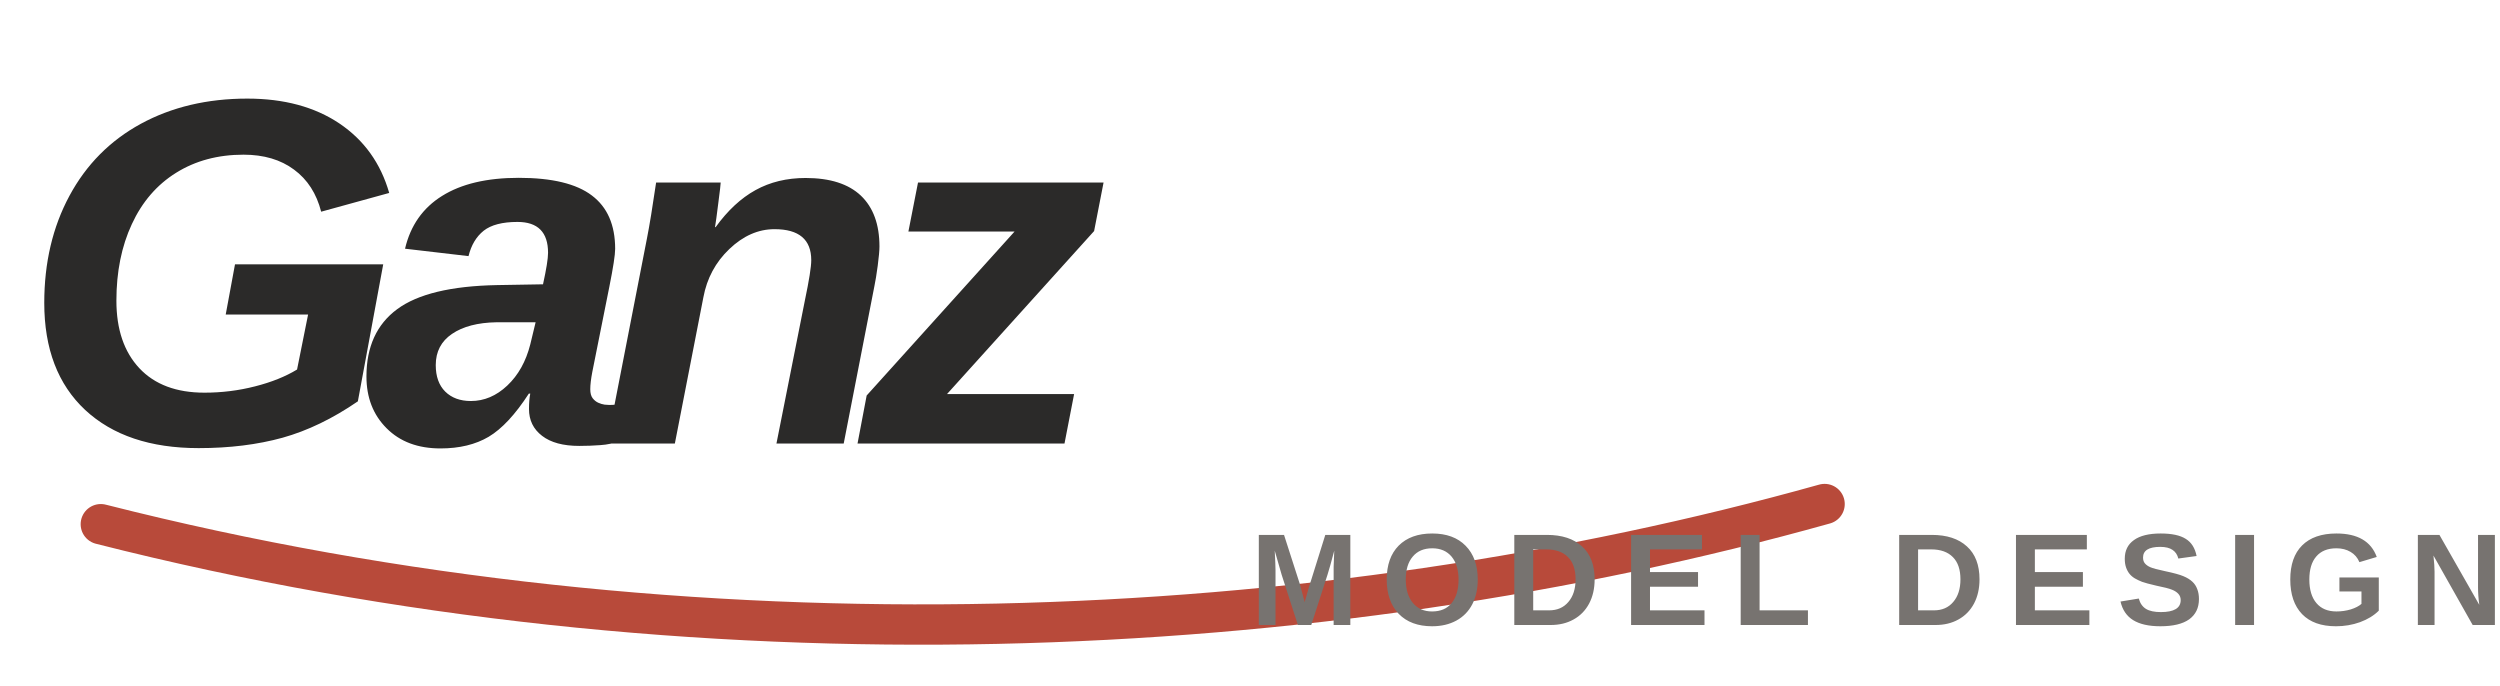
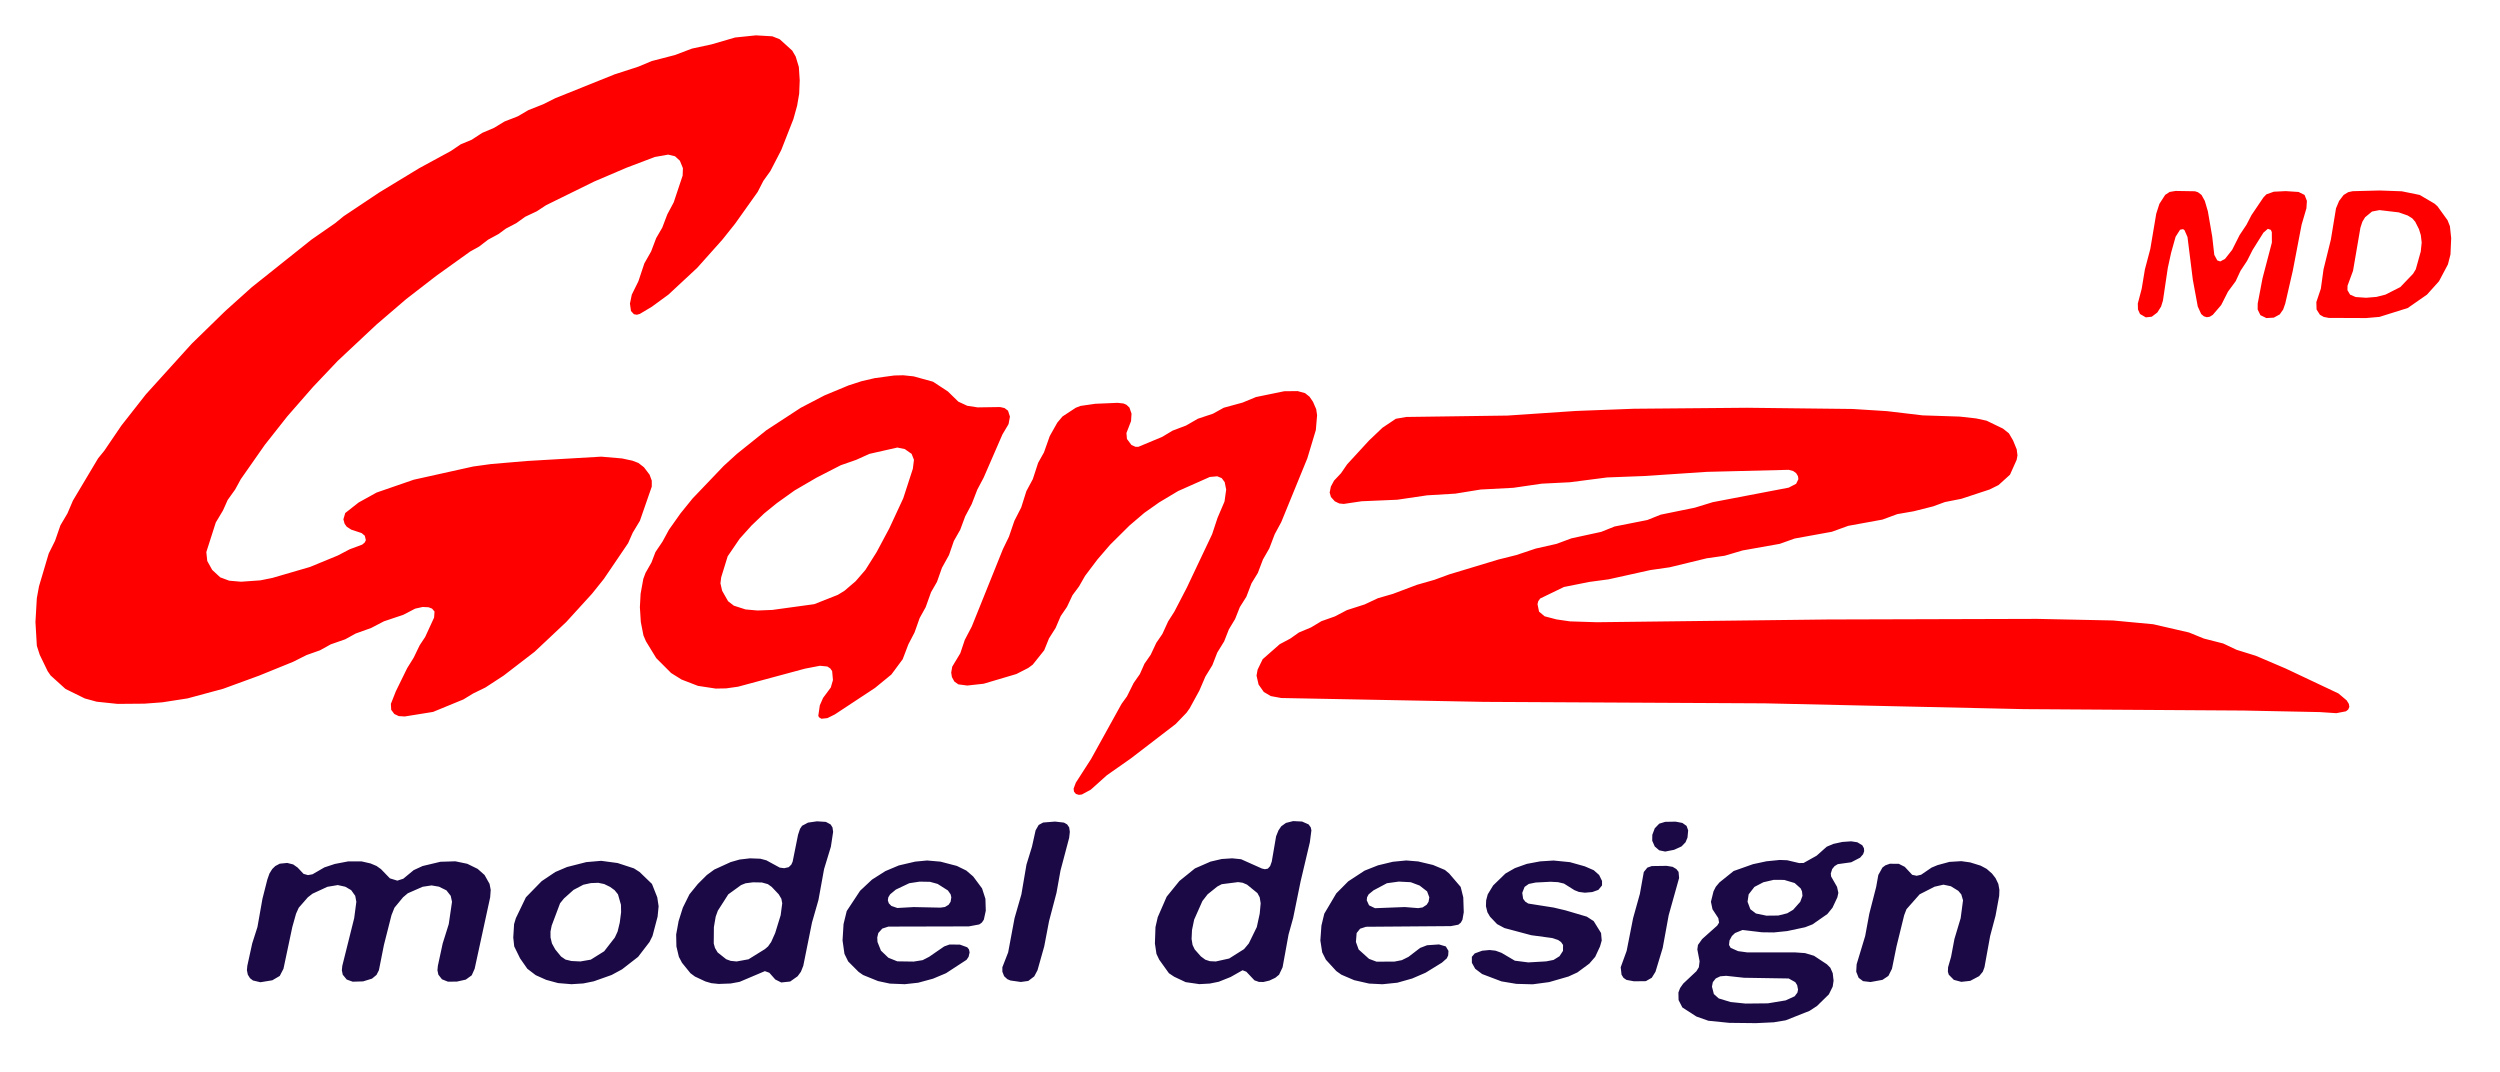
- <svg xmlns="http://www.w3.org/2000/svg" viewBox="0 0 248 68" role="img" aria-labelledby="title desc">
-   <g transform="translate(2 1)">
-     <text x="0" y="43" fill="#2b2a29" font-family="Arial Black, Arial, Helvetica, sans-serif" font-size="49" font-style="italic" font-weight="900" letter-spacing="-4">Ganz</text>
-     <path d="M8 51 C67 66 129 63 179 49" fill="none" stroke="#b84a3a" stroke-width="4" stroke-linecap="round" />
-     <text x="122" y="61" fill="#777370" font-family="Arial, Helvetica, sans-serif" font-size="13" font-weight="700" letter-spacing="2.2">MODEL DESIGN</text>
-   </g>
+ <svg xmlns="http://www.w3.org/2000/svg" viewBox="0 0 210 90" width="210" height="90" role="img" aria-labelledby="ganz-logo-title ganz-logo-desc" shape-rendering="geometricPrecision">
+   <path fill="#ff0000" fill-rule="evenodd" d="M4.250,56.738L4.001,56.375L3.336,55.000L3.095,54.250L2.978,52.250L3.093,50.250L3.276,49.250L4.091,46.500L4.625,45.427L5.076,44.125L5.666,43.125L6.125,42.051L8.241,38.500L8.750,37.876L10.195,35.750L12.250,33.130L16.101,28.875L18.924,26.125L21.151,24.125L26.167,20.125L28.148,18.750L28.875,18.157L31.875,16.156L35.220,14.125L37.875,12.682L38.697,12.125L39.625,11.738L40.500,11.165L41.500,10.741L42.375,10.208L43.500,9.769L44.383,9.250L45.625,8.759L46.642,8.250L51.625,6.247L53.625,5.598L54.754,5.125L56.689,4.625L58.125,4.082L59.750,3.732L61.750,3.150L63.500,2.970L64.875,3.050L65.500,3.300L66.547,4.250L66.838,4.750L67.103,5.625L67.176,6.750L67.131,7.875L66.959,8.875L66.647,10.000L65.625,12.604L64.708,14.375L64.125,15.188L63.643,16.125L61.750,18.788L60.685,20.125L58.565,22.500L56.145,24.750L54.750,25.769L53.750,26.366L53.500,26.438L53.250,26.395L53.003,26.125L52.915,25.500L53.071,24.750L53.626,23.625L54.125,22.125L54.693,21.125L55.119,20.000L55.628,19.125L56.057,18.000L56.591,17.000L57.342,14.750L57.365,14.125L57.109,13.500L56.699,13.125L56.125,12.988L55.000,13.187L52.625,14.090L49.910,15.250L45.875,17.234L45.089,17.750L44.125,18.204L43.375,18.742L42.500,19.200L41.875,19.659L41.000,20.133L40.250,20.709L39.499,21.125L36.625,23.186L34.119,25.125L31.625,27.263L28.375,30.308L26.296,32.500L24.125,34.984L22.239,37.375L20.228,40.250L19.749,41.125L19.125,41.996L18.732,42.875L18.125,43.893L17.331,46.375L17.410,47.125L17.827,47.875L18.500,48.497L19.250,48.777L20.250,48.864L21.875,48.749L22.875,48.547L26.038,47.625L28.375,46.663L29.375,46.139L30.419,45.750L30.625,45.584L30.733,45.375L30.642,45.000L30.375,44.778L29.500,44.488L29.125,44.244L28.949,44.000L28.844,43.625L29.000,43.094L30.125,42.209L31.633,41.375L34.750,40.297L39.750,39.186L41.250,38.980L44.250,38.724L50.500,38.359L52.250,38.509L53.125,38.697L53.625,38.888L54.092,39.250L54.566,39.875L54.750,40.375L54.749,40.875L53.750,43.750L53.147,44.750L52.763,45.625L50.728,48.625L49.728,49.875L47.563,52.250L44.906,54.750L42.306,56.750L40.774,57.750L39.750,58.249L38.931,58.750L36.375,59.801L34.000,60.183L33.500,60.154L33.125,59.977L32.861,59.625L32.834,59.125L33.250,58.070L34.202,56.125L34.750,55.244L35.250,54.208L35.717,53.500L36.464,51.875L36.500,51.371L36.295,51.125L36.000,51.010L35.500,50.986L34.875,51.126L33.875,51.645L32.250,52.191L31.175,52.750L29.875,53.218L29.000,53.700L27.783,54.125L26.882,54.625L25.750,55.026L24.625,55.591L21.773,56.750L18.750,57.856L15.750,58.666L13.625,58.996L12.125,59.108L9.875,59.127L8.125,58.944L7.125,58.670L5.500,57.869ZM191.500,26.408L191.000,26.682L190.375,26.718L189.875,26.475L189.643,26.000L189.647,25.500L190.052,23.375L190.838,20.375L190.833,19.500L190.750,19.309L190.500,19.220L190.125,19.546L189.216,21.000L188.750,21.920L188.202,22.750L187.794,23.625L187.150,24.500L186.579,25.625L185.875,26.447L185.625,26.604L185.375,26.646L185.125,26.571L184.898,26.375L184.613,25.750L184.198,23.500L183.750,19.913L183.500,19.337L183.375,19.246L183.125,19.298L182.750,19.889L182.375,21.227L182.096,22.500L181.687,25.250L181.532,25.750L181.216,26.250L180.750,26.603L180.250,26.659L179.761,26.375L179.591,26.000L179.576,25.500L179.903,24.250L180.172,22.625L180.625,20.916L181.125,17.946L181.389,17.125L181.875,16.369L182.250,16.123L182.750,16.039L184.375,16.066L184.625,16.145L184.928,16.375L185.204,16.875L185.461,17.750L185.827,19.875L186.000,21.407L186.250,21.874L186.500,21.962L186.899,21.750L187.500,20.988L188.125,19.749L188.707,18.875L189.125,18.070L190.125,16.588L190.375,16.327L191.000,16.103L192.000,16.054L193.080,16.125L193.584,16.375L193.780,16.875L193.739,17.500L193.335,18.875L192.593,22.750L191.961,25.500L191.785,26.000ZM194.875,26.442L194.593,26.000L194.573,25.375L194.951,24.250L195.176,22.625L195.793,20.125L196.225,17.500L196.486,16.875L196.866,16.375L197.250,16.142L197.625,16.060L199.875,16.001L201.750,16.068L203.250,16.374L204.500,17.106L204.750,17.329L205.595,18.500L205.793,19.000L205.900,20.000L205.840,21.375L205.625,22.211L204.876,23.625L203.865,24.750L202.250,25.873L199.875,26.619L198.750,26.717L195.625,26.704L195.202,26.625ZM197.407,24.750L197.875,24.950L198.750,25.012L199.625,24.939L200.373,24.750L201.625,24.116L202.695,23.000L202.925,22.625L203.344,21.125L203.422,20.375L203.349,19.750L203.193,19.250L202.878,18.625L202.625,18.336L202.250,18.104L201.500,17.840L199.875,17.649L199.250,17.769L198.668,18.250L198.439,18.625L198.275,19.125L197.654,22.750L197.193,24.000L197.186,24.375ZM55.125,55.282L54.263,53.875L54.049,53.375L53.829,52.250L53.750,51.000L53.811,49.875L54.038,48.625L54.224,48.125L54.723,47.250L55.056,46.375L55.647,45.500L56.190,44.500L57.162,43.125L58.174,41.875L60.802,39.125L61.901,38.125L64.375,36.140L67.270,34.250L69.250,33.218L71.277,32.375L72.375,32.019L73.500,31.759L75.125,31.540L75.875,31.523L76.750,31.615L78.375,32.064L79.625,32.885L80.500,33.738L81.250,34.086L82.125,34.220L84.000,34.192L84.375,34.274L84.675,34.500L84.835,35.000L84.719,35.625L84.201,36.500L82.625,40.125L82.095,41.125L81.625,42.340L81.076,43.375L80.658,44.500L80.125,45.440L79.715,46.625L79.125,47.693L78.707,48.875L78.205,49.750L77.758,51.000L77.250,51.918L76.823,53.125L76.303,54.125L75.826,55.375L74.875,56.660L73.500,57.786L70.125,60.012L69.500,60.322L69.000,60.376L68.794,60.250L68.737,60.125L68.864,59.250L69.138,58.625L69.787,57.750L69.968,57.125L69.900,56.375L69.750,56.155L69.500,55.987L68.875,55.925L67.625,56.165L62.000,57.682L61.000,57.824L60.125,57.841L58.625,57.612L57.250,57.081L56.375,56.535ZM90.375,66.690L90.216,66.500L90.182,66.250L90.367,65.750L91.653,63.750L94.211,59.125L94.664,58.500L95.224,57.375L95.748,56.625L96.137,55.750L96.658,55.000L97.129,54.000L97.641,53.250L98.125,52.195L98.648,51.375L99.686,49.375L101.818,44.875L102.273,43.500L102.860,42.125L102.999,41.125L102.875,40.502L102.625,40.163L102.250,40.009L101.625,40.065L98.959,41.250L97.375,42.198L96.125,43.079L94.875,44.145L93.250,45.758L92.180,47.000L91.144,48.375L90.645,49.250L90.088,50.000L89.625,50.981L89.099,51.750L88.671,52.750L88.116,53.625L87.712,54.625L86.750,55.830L86.375,56.107L85.375,56.619L82.625,57.434L81.250,57.585L80.500,57.486L80.167,57.250L79.961,56.875L79.901,56.500L79.987,56.000L80.665,54.875L81.042,53.750L81.631,52.625L84.250,46.116L84.750,45.088L85.208,43.750L85.783,42.625L86.217,41.250L86.756,40.250L87.204,38.875L87.694,38.000L88.181,36.625L88.815,35.500L89.250,34.982L90.368,34.250L90.750,34.099L92.000,33.918L93.875,33.838L94.375,33.893L94.625,34.002L94.875,34.240L95.049,34.750L95.008,35.375L94.620,36.375L94.664,36.875L95.038,37.375L95.375,37.529L95.625,37.532L97.625,36.697L98.500,36.172L99.625,35.747L100.625,35.172L101.892,34.750L102.794,34.250L104.375,33.818L105.500,33.352L107.875,32.864L109.000,32.852L109.625,33.024L110.000,33.323L110.292,33.750L110.562,34.375L110.636,34.875L110.531,36.125L109.816,38.500L107.625,43.858L107.075,44.875L106.625,46.059L106.086,47.000L105.660,48.125L105.126,49.000L104.695,50.125L104.145,51.000L103.750,51.996L103.222,52.875L102.830,53.875L102.250,54.816L101.839,55.875L101.250,56.837L100.751,58.000L99.931,59.500L99.664,59.875L98.750,60.824L95.000,63.702L92.973,65.125L91.625,66.333L90.875,66.738L90.625,66.767ZM197.347,59.375L197.250,59.600L197.062,59.750L196.250,59.907L194.875,59.816L188.500,59.686L170.000,59.567L148.250,59.081L124.625,58.957L107.625,58.633L106.750,58.472L106.159,58.125L105.719,57.500L105.549,56.750L105.639,56.250L106.062,55.375L107.500,54.111L108.375,53.646L109.117,53.125L110.125,52.704L111.000,52.178L112.125,51.781L113.142,51.250L114.625,50.774L115.742,50.250L117.000,49.887L119.022,49.125L120.500,48.702L121.730,48.250L125.875,46.998L127.371,46.625L129.000,46.080L130.750,45.685L132.000,45.221L134.500,44.677L135.625,44.226L138.375,43.681L139.500,43.231L142.375,42.642L143.875,42.182L150.250,40.962L150.875,40.638L151.064,40.250L151.030,40.000L150.875,39.744L150.625,39.565L150.250,39.465L143.375,39.636L138.125,39.986L135.000,40.105L131.875,40.509L129.500,40.628L127.125,40.975L124.375,41.120L122.250,41.465L119.875,41.608L117.375,41.977L114.375,42.106L112.875,42.330L112.500,42.292L112.125,42.112L111.800,41.750L111.691,41.375L111.792,40.875L112.058,40.375L112.646,39.750L113.162,39.000L115.001,37.000L116.125,35.931L117.250,35.177L118.125,35.025L126.625,34.908L132.375,34.520L137.250,34.335L146.750,34.252L155.625,34.354L158.500,34.535L161.500,34.891L164.625,34.994L166.000,35.148L166.875,35.339L168.250,36.003L168.750,36.402L169.099,37.000L169.405,37.750L169.468,38.250L169.399,38.625L168.839,39.875L167.875,40.747L167.125,41.118L164.750,41.900L163.375,42.172L162.375,42.537L160.750,42.947L159.375,43.186L158.125,43.646L155.250,44.171L153.875,44.669L150.750,45.237L149.500,45.683L146.375,46.238L144.875,46.682L143.375,46.895L140.250,47.653L138.625,47.887L135.125,48.663L133.500,48.882L131.375,49.306L129.375,50.274L129.213,50.500L129.151,50.750L129.280,51.375L129.750,51.770L130.750,52.031L131.875,52.195L134.125,52.267L153.500,52.037L171.125,51.986L177.500,52.120L180.875,52.437L183.875,53.129L185.125,53.638L186.750,54.053L187.875,54.584L189.500,55.090L192.000,56.157L196.431,58.250L197.125,58.838L197.301,59.125ZM61.157,50.500L61.641,50.875L62.625,51.192L63.625,51.282L64.875,51.234L68.395,50.750L70.375,49.969L70.936,49.625L71.875,48.821L72.692,47.875L73.637,46.375L74.705,44.375L75.875,41.852L76.679,39.375L76.772,38.625L76.576,38.125L76.000,37.721L75.375,37.594L73.033,38.125L71.925,38.625L70.625,39.079L68.587,40.125L66.750,41.195L65.250,42.268L64.194,43.125L63.125,44.148L62.133,45.250L61.125,46.728L60.578,48.500L60.517,49.000L60.660,49.625Z" />
+   <path fill="#1a0945" fill-rule="evenodd" d="M58.000,81.752L57.289,80.875L57.026,80.375L56.818,79.500L56.797,78.500L57.002,77.375L57.356,76.250L57.912,75.125L58.622,74.250L59.375,73.501L60.000,73.044L61.375,72.416L62.125,72.201L63.000,72.100L63.875,72.133L64.375,72.267L65.500,72.880L65.875,72.928L66.250,72.843L66.473,72.625L66.583,72.375L67.035,70.125L67.201,69.625L67.375,69.365L67.875,69.099L68.625,68.991L69.375,69.039L69.768,69.250L69.928,69.500L69.983,69.875L69.794,71.125L69.223,73.000L68.750,75.599L68.206,77.500L67.476,81.125L67.278,81.625L67.000,82.006L66.375,82.448L65.625,82.528L65.125,82.278L64.625,81.712L64.250,81.575L62.125,82.476L61.375,82.614L60.375,82.651L59.750,82.586L59.250,82.440L58.375,82.030ZM98.188,81.750L97.375,80.615L97.142,80.125L97.012,79.250L97.060,77.875L97.250,77.043L98.000,75.322L99.072,74.000L100.375,72.948L101.685,72.375L102.625,72.156L103.500,72.099L104.250,72.174L106.000,72.956L106.250,73.015L106.500,72.965L106.693,72.750L106.828,72.375L107.192,70.250L107.393,69.750L107.625,69.409L108.020,69.125L108.625,68.972L109.375,69.009L109.922,69.250L110.104,69.500L110.158,69.750L110.028,70.750L109.250,74.040L108.625,77.110L108.238,78.500L107.738,81.250L107.442,81.875L107.125,82.135L106.625,82.371L106.125,82.487L105.750,82.481L105.375,82.348L104.692,81.625L104.375,81.501L103.375,82.067L102.375,82.467L101.625,82.619L100.750,82.667L99.595,82.500L98.625,82.042ZM84.875,82.361L84.615,82.250L84.346,82.000L84.199,81.625L84.198,81.250L84.685,80.000L85.222,77.125L85.797,75.125L86.223,72.625L86.685,71.125L86.990,69.750L87.250,69.295L87.625,69.092L88.625,69.012L89.375,69.099L89.639,69.250L89.810,69.500L89.866,69.875L89.810,70.375L89.082,73.125L88.745,75.000L88.120,77.375L87.714,79.500L87.150,81.500L86.875,82.018L86.375,82.399L85.750,82.486ZM139.000,71.106L138.787,70.625L138.794,70.125L139.000,69.578L139.375,69.188L139.875,69.035L140.750,69.018L141.316,69.125L141.671,69.375L141.806,69.750L141.750,70.355L141.586,70.750L141.250,71.098L140.625,71.384L139.875,71.531L139.375,71.428ZM141.317,84.625L141.000,84.004L140.986,83.375L141.126,83.000L141.388,82.625L142.500,81.580L142.704,81.250L142.766,80.750L142.576,79.750L142.629,79.375L142.985,78.875L144.246,77.750L144.402,77.500L144.339,77.125L143.848,76.375L143.718,75.750L143.934,74.875L144.125,74.492L144.432,74.125L145.625,73.166L147.250,72.591L148.375,72.349L149.500,72.236L150.125,72.261L151.125,72.497L151.500,72.491L152.601,71.875L153.442,71.125L154.000,70.888L154.750,70.724L155.500,70.671L156.013,70.750L156.431,71.000L156.570,71.250L156.590,71.500L156.500,71.757L156.250,72.044L155.500,72.432L154.375,72.588L154.109,72.750L153.903,73.000L153.787,73.375L153.814,73.625L154.313,74.500L154.422,75.000L154.339,75.375L153.929,76.250L153.500,76.777L152.250,77.648L151.625,77.890L150.125,78.210L149.000,78.325L148.000,78.312L146.375,78.118L145.743,78.375L145.481,78.625L145.278,79.000L145.238,79.375L145.375,79.620L146.000,79.896L146.750,79.999L150.750,79.999L151.625,80.061L152.375,80.285L153.459,81.000L153.750,81.292L153.950,81.750L154.021,82.375L153.947,82.875L153.625,83.527L152.625,84.504L152.000,84.913L150.000,85.706L149.000,85.873L147.500,85.944L145.250,85.919L143.500,85.742L142.500,85.389ZM20.818,81.875L20.741,81.500L20.775,81.125L21.185,79.250L21.625,77.873L22.045,75.500L22.458,73.875L22.634,73.375L22.867,73.000L23.125,72.748L23.500,72.549L24.125,72.487L24.625,72.611L25.000,72.875L25.500,73.406L25.875,73.509L26.250,73.440L27.250,72.861L28.125,72.572L29.250,72.356L30.375,72.357L31.125,72.529L31.625,72.739L32.000,73.004L32.750,73.781L33.375,73.973L33.875,73.814L34.750,73.091L35.500,72.746L37.000,72.388L38.250,72.350L39.250,72.558L40.125,72.987L40.703,73.500L41.125,74.250L41.220,74.750L41.174,75.375L39.871,81.375L39.625,81.927L39.125,82.288L38.375,82.455L37.625,82.460L37.125,82.260L36.824,81.875L36.744,81.500L36.781,81.125L37.186,79.250L37.696,77.625L37.969,75.750L37.861,75.250L37.500,74.790L36.875,74.481L36.250,74.375L35.500,74.489L34.250,75.038L33.854,75.375L33.133,76.250L32.884,76.875L32.250,79.376L31.828,81.500L31.625,81.894L31.250,82.205L30.500,82.437L29.625,82.462L29.125,82.282L28.791,81.875L28.715,81.500L28.754,81.125L29.752,77.125L29.933,75.750L29.839,75.250L29.500,74.773L29.000,74.484L28.375,74.346L27.500,74.492L26.250,75.070L25.858,75.375L25.094,76.250L24.868,76.750L24.553,77.875L23.812,81.375L23.500,81.977L22.875,82.344L21.875,82.508L21.250,82.361L21.000,82.168ZM44.295,81.375L43.685,80.500L43.195,79.500L43.114,78.750L43.183,77.625L43.333,77.125L44.175,75.375L45.500,74.017L46.644,73.250L47.625,72.831L49.250,72.417L50.500,72.310L51.875,72.494L53.250,72.943L53.728,73.250L54.765,74.250L55.210,75.375L55.324,76.125L55.238,77.000L54.809,78.625L54.560,79.125L53.602,80.375L52.250,81.426L51.375,81.899L49.875,82.431L49.000,82.609L48.000,82.672L46.875,82.579L45.875,82.306L45.000,81.914ZM71.250,80.765L70.934,80.125L70.774,79.000L70.857,77.625L71.125,76.527L72.250,74.822L73.250,73.885L74.375,73.171L75.500,72.697L76.875,72.376L77.875,72.281L79.000,72.378L80.375,72.737L81.168,73.125L81.750,73.625L82.493,74.625L82.775,75.500L82.806,76.500L82.643,77.250L82.474,77.500L82.250,77.655L81.375,77.817L74.625,77.834L74.113,78.000L73.777,78.375L73.688,78.750L73.709,79.125L74.000,79.854L74.625,80.452L75.375,80.753L76.750,80.773L77.500,80.653L78.042,80.375L79.312,79.500L79.750,79.342L80.625,79.345L81.250,79.572L81.393,79.750L81.448,80.000L81.362,80.375L81.189,80.625L79.466,81.750L78.375,82.209L77.125,82.549L76.000,82.672L74.750,82.623L73.750,82.409L72.500,81.901L72.125,81.641ZM111.375,80.616L111.066,80.000L110.910,79.000L110.999,77.750L111.240,76.750L112.250,75.043L113.250,74.035L114.625,73.134L115.750,72.689L117.000,72.388L118.125,72.279L119.125,72.360L120.375,72.657L121.375,73.077L121.732,73.375L122.696,74.500L122.915,75.375L122.956,76.625L122.847,77.250L122.710,77.500L122.500,77.674L121.875,77.794L114.750,77.849L114.250,78.010L113.957,78.375L113.897,79.125L114.125,79.756L115.000,80.545L115.625,80.779L117.125,80.775L117.750,80.654L118.314,80.375L119.291,79.625L119.875,79.400L120.875,79.332L121.448,79.500L121.671,79.875L121.648,80.250L121.532,80.500L121.125,80.860L119.750,81.708L118.625,82.194L117.375,82.548L116.125,82.676L115.000,82.620L113.750,82.334L112.679,81.875L112.250,81.571ZM123.915,81.375L123.638,80.875L123.635,80.375L123.875,80.089L124.500,79.860L125.125,79.801L125.625,79.857L126.125,80.038L127.250,80.699L128.375,80.842L129.875,80.756L130.500,80.634L131.000,80.322L131.291,79.875L131.297,79.375L131.122,79.125L130.875,78.956L130.375,78.794L128.625,78.558L126.375,77.957L125.755,77.625L125.160,77.000L124.941,76.625L124.819,76.125L124.837,75.625L124.970,75.125L125.426,74.375L126.459,73.375L127.250,72.923L128.250,72.566L129.375,72.355L130.500,72.284L131.875,72.421L133.125,72.773L133.875,73.098L134.328,73.500L134.571,74.000L134.571,74.375L134.262,74.750L133.750,74.933L133.125,74.987L132.625,74.921L132.250,74.772L131.375,74.221L130.875,74.102L130.250,74.068L129.000,74.132L128.418,74.250L128.065,74.500L127.869,75.000L127.944,75.500L128.125,75.740L128.375,75.899L130.500,76.233L131.500,76.470L133.295,77.000L133.870,77.375L134.489,78.375L134.545,79.000L134.403,79.500L133.996,80.375L133.500,80.946L132.500,81.685L131.750,82.028L130.125,82.498L128.750,82.681L127.375,82.645L126.125,82.436L124.500,81.820ZM166.250,81.994L165.500,82.392L164.750,82.475L164.125,82.309L163.698,81.875L163.622,81.625L163.638,81.250L163.890,80.375L164.172,78.875L164.696,77.125L164.894,75.625L164.750,75.132L164.500,74.832L163.875,74.445L163.250,74.312L162.500,74.484L161.250,75.122L160.143,76.375L159.951,76.875L159.306,79.500L158.926,81.375L158.625,81.976L158.125,82.309L157.125,82.490L156.500,82.417L156.125,82.136L155.922,81.625L155.957,81.000L156.675,78.625L157.022,76.750L157.599,74.500L157.778,73.500L158.125,72.873L158.375,72.687L158.750,72.554L159.500,72.562L160.000,72.814L160.625,73.486L161.000,73.565L161.375,73.477L162.250,72.880L162.750,72.671L163.750,72.399L164.750,72.337L165.500,72.443L166.375,72.715L166.875,72.982L167.325,73.375L167.625,73.761L167.860,74.250L167.949,74.750L167.932,75.250L167.625,76.922L167.172,78.625L166.695,81.250L166.556,81.625ZM136.625,82.312L136.375,82.140L136.210,81.875L136.139,81.250L136.638,79.875L137.181,77.125L137.750,75.083L138.078,73.250L138.375,72.881L138.750,72.750L140.000,72.732L140.500,72.814L140.813,73.000L141.000,73.240L141.045,73.750L140.170,76.875L139.667,79.625L139.062,81.625L138.750,82.131L138.250,82.417L137.250,82.429ZM151.408,75.250L151.368,74.875L151.255,74.625L150.750,74.174L149.875,73.913L149.000,73.906L148.125,74.109L147.372,74.500L146.887,75.125L146.794,75.750L147.030,76.375L147.500,76.734L148.375,76.915L149.375,76.905L150.125,76.717L150.625,76.422L151.222,75.750ZM61.000,80.575L61.375,80.713L61.875,80.763L62.875,80.581L64.250,79.727L64.517,79.500L64.779,79.125L65.115,78.375L65.576,76.875L65.708,75.875L65.636,75.500L65.415,75.125L64.824,74.500L64.500,74.268L64.000,74.129L63.250,74.115L62.625,74.196L62.250,74.347L61.176,75.125L60.297,76.500L60.117,77.000L59.967,77.875L59.954,79.250L60.057,79.625L60.277,80.000ZM74.579,75.625L74.659,75.875L74.875,76.098L75.375,76.271L76.750,76.194L79.000,76.241L79.375,76.187L79.684,76.000L79.849,75.750L79.911,75.375L79.853,75.125L79.625,74.799L78.761,74.250L78.125,74.074L77.250,74.057L76.375,74.191L75.250,74.726L74.770,75.125L74.618,75.375ZM101.250,80.616L101.625,80.738L102.125,80.764L103.250,80.515L104.500,79.726L104.899,79.250L105.571,77.875L105.816,76.750L105.896,75.875L105.815,75.375L105.625,75.022L104.750,74.308L104.375,74.148L104.000,74.097L102.625,74.272L102.250,74.471L101.437,75.125L101.000,75.690L100.308,77.250L100.128,78.125L100.093,78.875L100.175,79.375L100.354,79.750L100.875,80.340ZM120.063,75.375L119.875,74.875L119.250,74.388L118.500,74.105L117.500,74.054L116.500,74.191L115.375,74.790L114.965,75.125L114.833,75.375L114.807,75.625L115.000,76.048L115.500,76.288L118.000,76.192L119.125,76.283L119.500,76.224L119.839,76.000L119.999,75.750ZM47.500,80.604L48.000,80.725L48.750,80.762L49.625,80.611L50.750,79.908L51.648,78.750L51.879,78.250L52.060,77.500L52.173,76.625L52.160,76.000L51.910,75.125L51.625,74.774L51.250,74.501L50.750,74.259L50.250,74.156L49.625,74.181L49.000,74.318L48.179,74.750L47.375,75.469L47.046,75.875L46.342,77.750L46.241,78.250L46.245,78.750L46.364,79.250L46.640,79.750L47.125,80.345ZM151.035,83.125L150.961,82.750L150.802,82.500L150.250,82.192L146.500,82.132L145.000,81.969L144.500,82.010L144.125,82.189L143.878,82.500L143.804,82.875L143.963,83.500L144.375,83.869L145.375,84.171L146.625,84.300L148.500,84.281L150.000,84.032L150.750,83.688L150.985,83.375Z" />
</svg>
